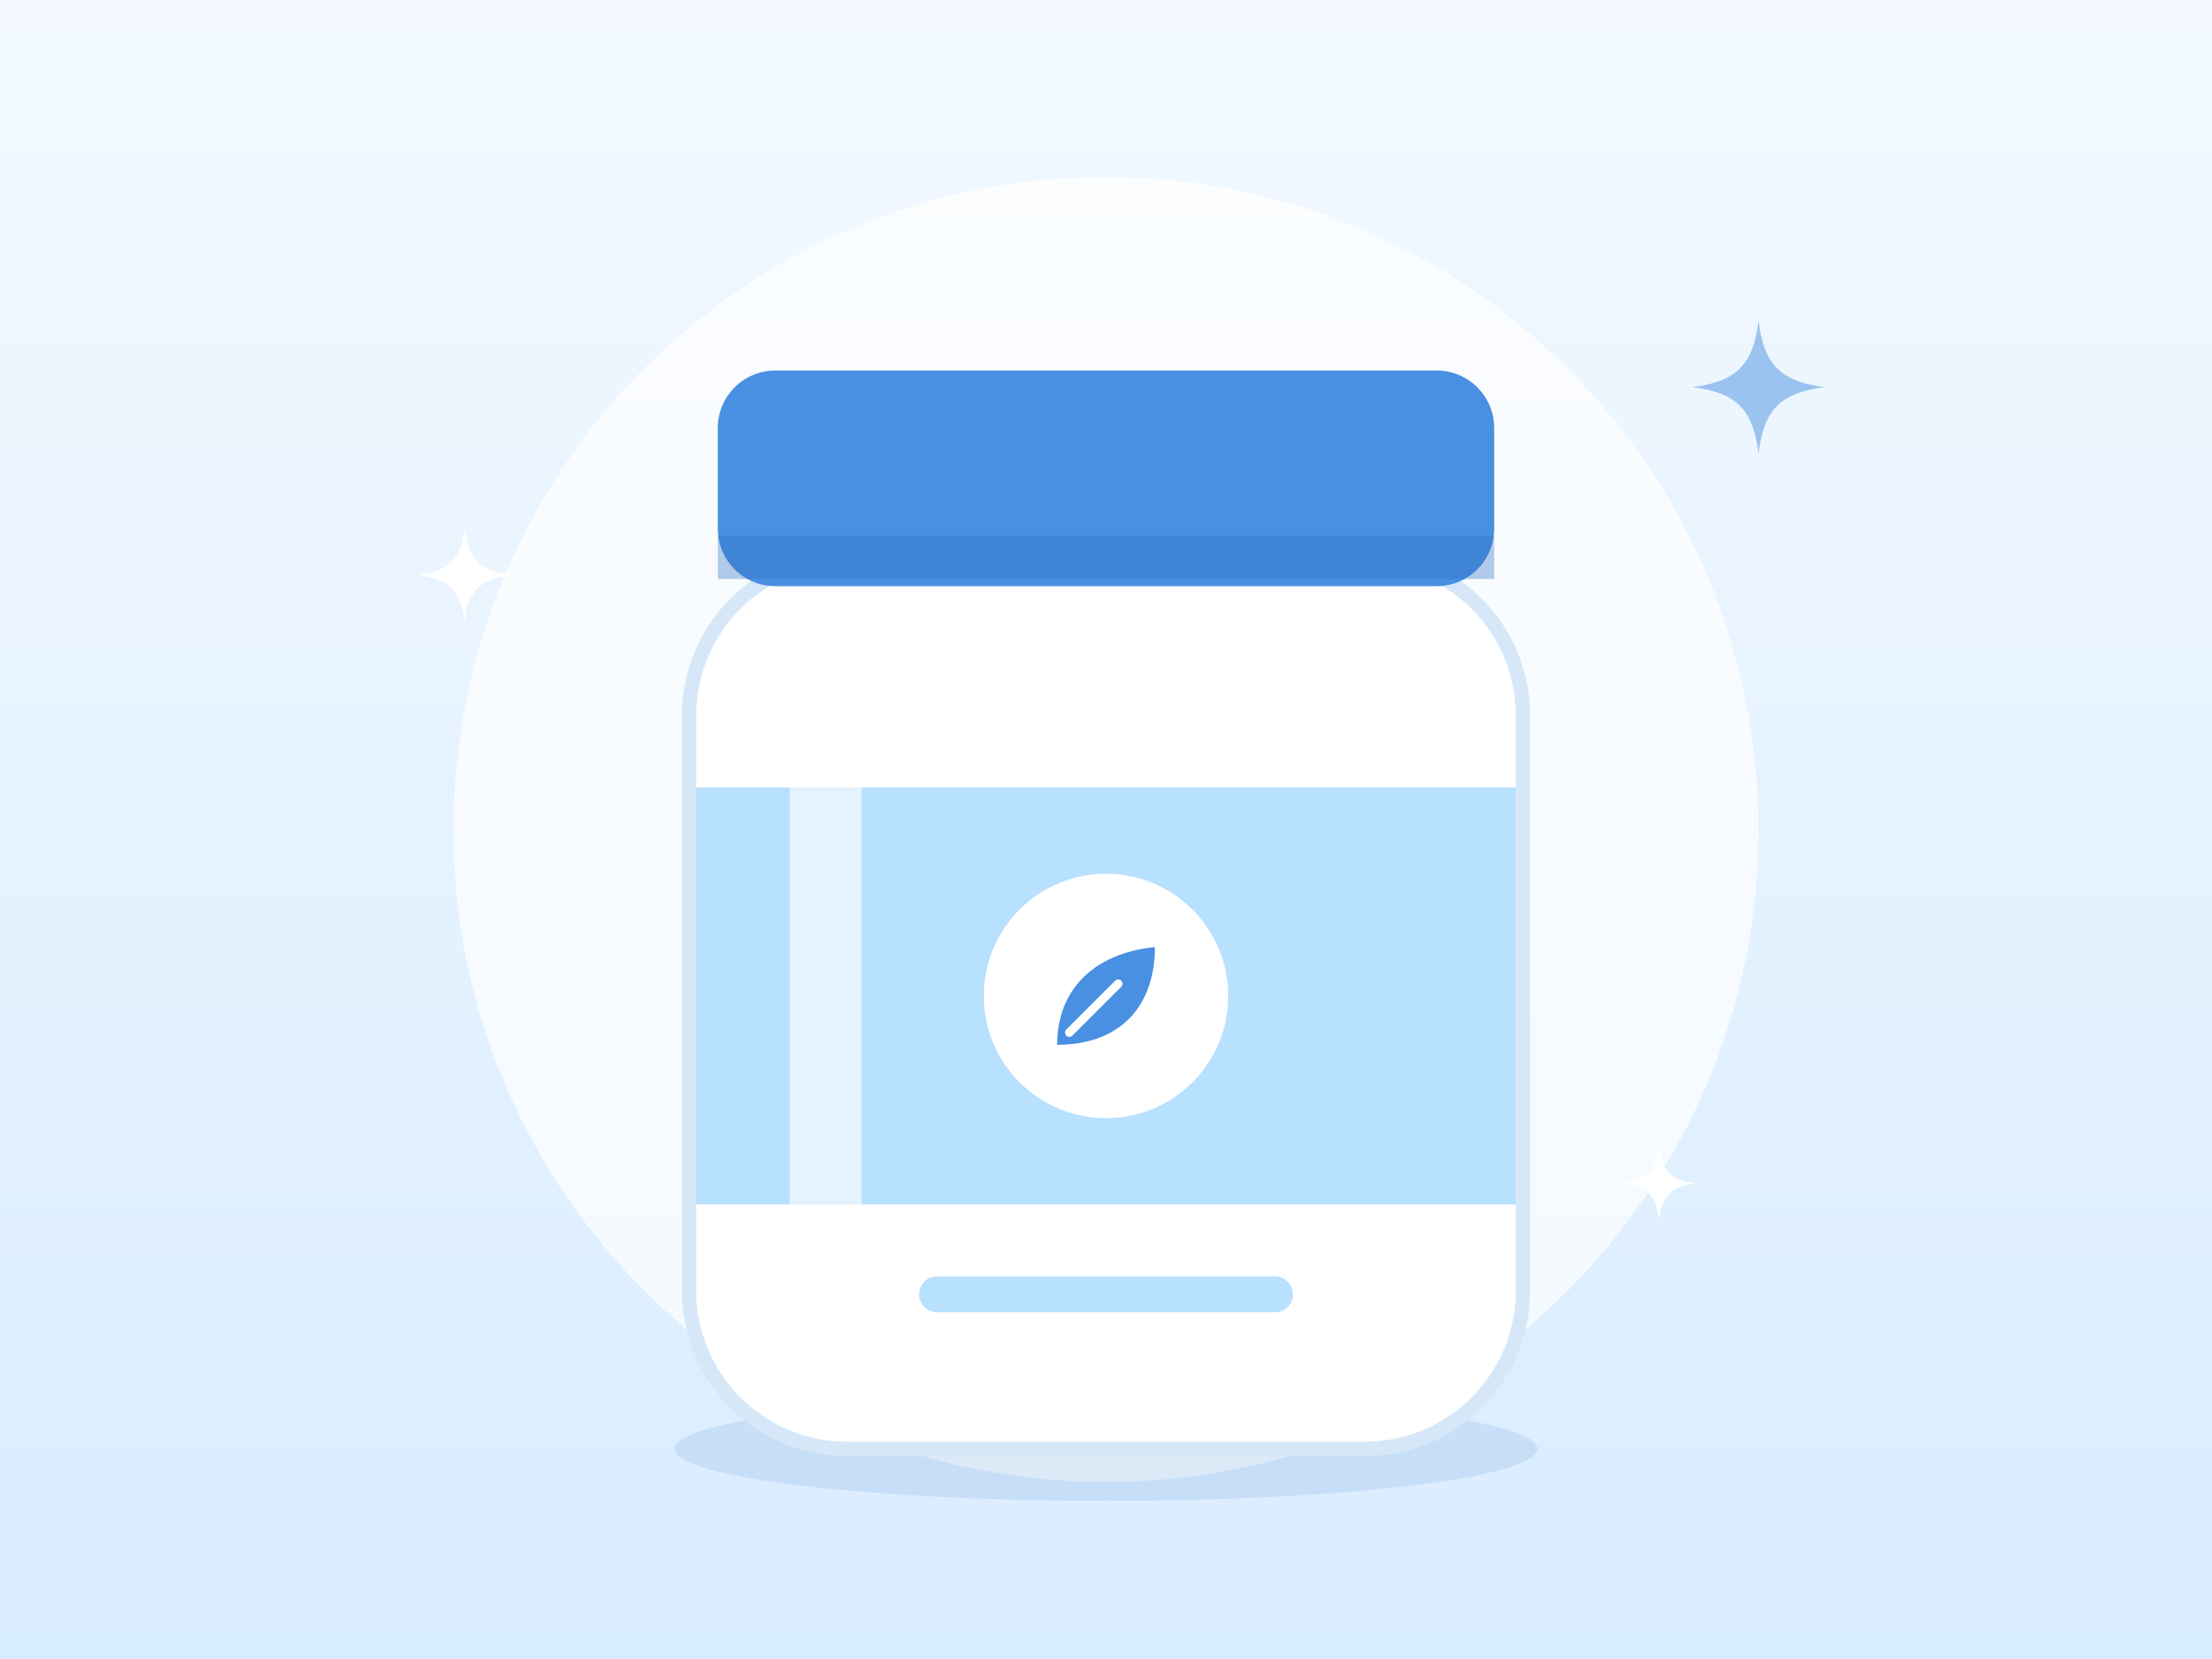
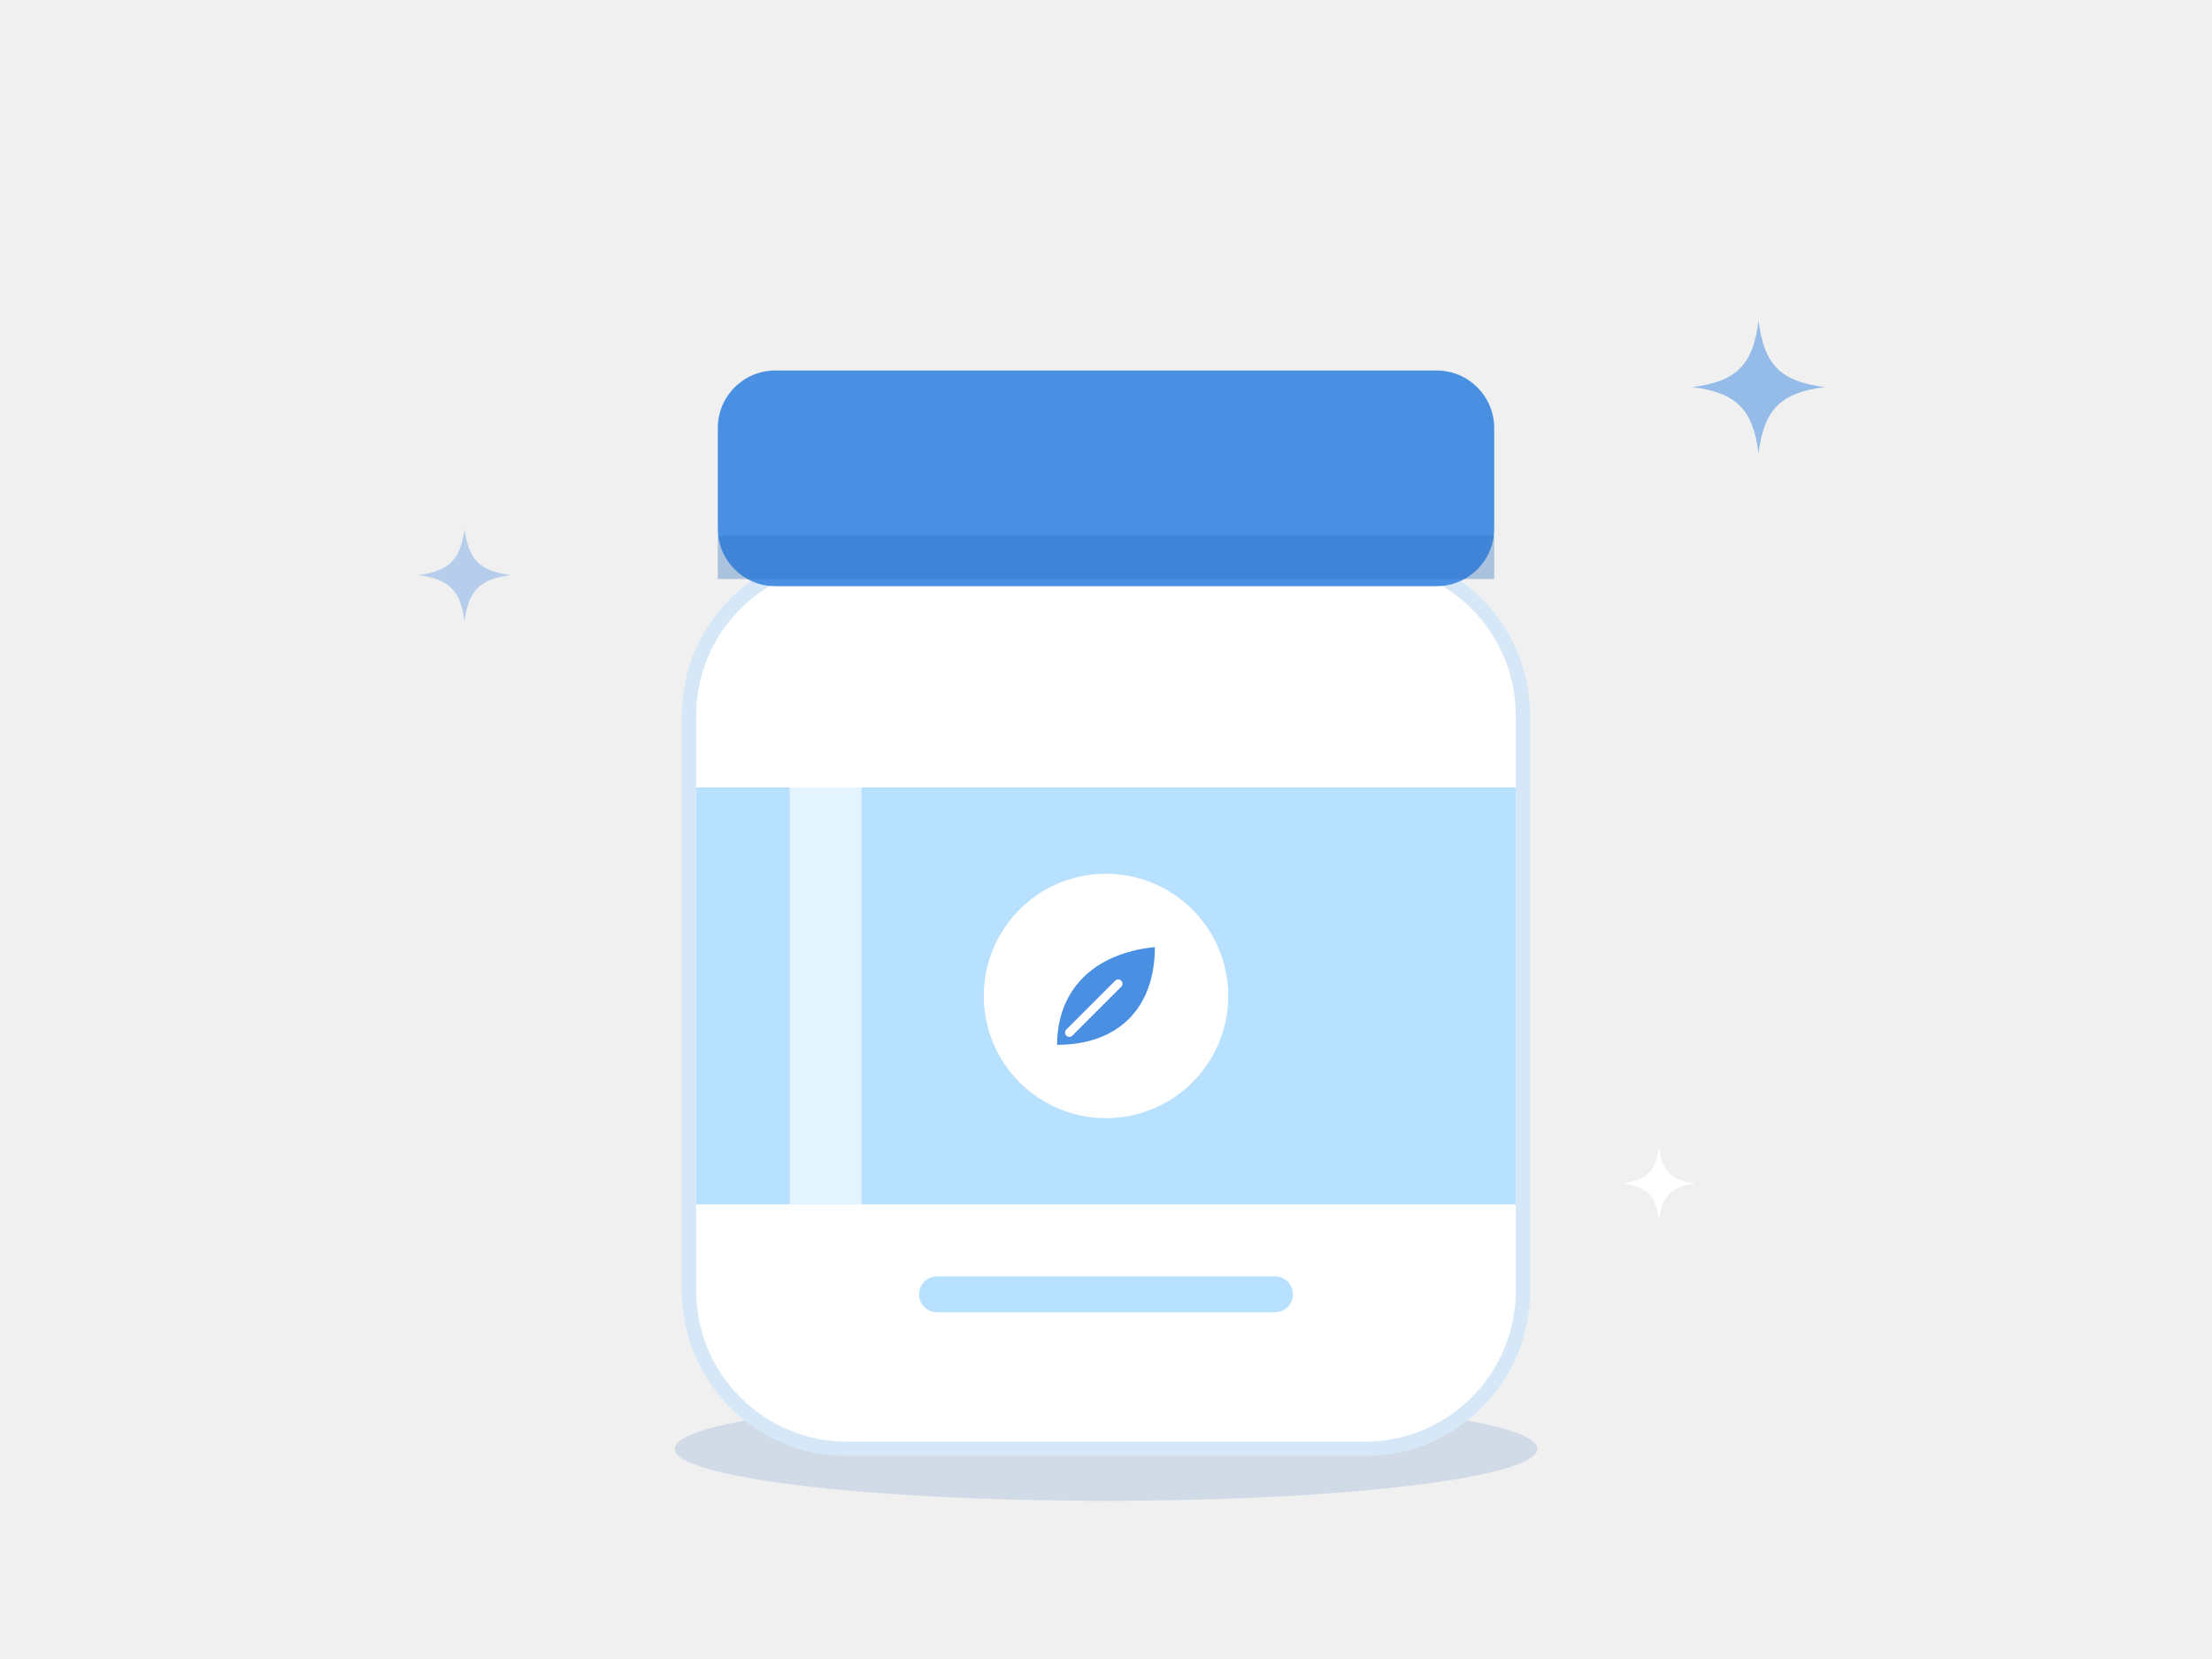
<svg xmlns="http://www.w3.org/2000/svg" viewBox="0 0 400 300" width="400" height="300">
-   <defs>
-     <linearGradient id="bg" x1="0" y1="0" x2="0" y2="1">
-       <stop offset="0" stop-color="#f3f9ff" />
-       <stop offset="1" stop-color="#d8ecff" />
-     </linearGradient>
-   </defs>
-   <rect width="400" height="300" fill="url(#bg)" />
-   <circle cx="200" cy="150" r="118" fill="#fff" opacity=".7" />
-   <ellipse cx="200" cy="262" rx="78" ry="9.4" fill="#2a6dbf" opacity="0.12" />
+   <ellipse cx="200" cy="262" rx="78" ry="9.4" fill="#2a6dbf" opacity="0.16" />
  <g transform="translate(200 262) scale(1.3)">
    <rect x="-58" y="-124" width="116" height="124" rx="22" fill="#fff" stroke="#d6e8f8" stroke-width="2" />
    <rect x="-57" y="-92" width="114" height="58" fill="#b8e0ff" />
    <rect x="-54" y="-150" width="108" height="30" rx="8" fill="#4a90e2" />
    <rect x="-54" y="-127" width="108" height="6" fill="#2a6dbf" opacity=".35" />
    <circle cx="0" cy="-63" r="17" fill="#fff" />
    <g transform="translate(0 -63) scale(0.85)">
      <path fill="#4a90e2" d="M-8 8c0-9 6-15 16-16 0 10-6 16-16 16z" />
      <path fill="none" stroke="#fff" stroke-width="1.4" stroke-linecap="round" d="M-6 6l8-8" />
    </g>
    <rect x="-44" y="-112" width="10" height="100" rx="5" fill="#fff" opacity=".6" />
    <rect x="-26" y="-24" width="52" height="5" rx="2.5" fill="#b8e0ff" />
  </g>
  <g transform="translate(318 70) scale(1)">
-     <path fill="#4a90e2" opacity="0.5" d="M0-12C1-4 4-1 12 0 4 1 1 4 0 12-1 4-4 1-12 0-4-1-1-4 0-12z" />
+     <path fill="#4a90e2" opacity="0.55" d="M0-12C1-4 4-1 12 0 4 1 1 4 0 12-1 4-4 1-12 0-4-1-1-4 0-12z" />
  </g>
  <g transform="translate(84 104) scale(0.7)">
-     <path fill="#fff" opacity="1" d="M0-12C1-4 4-1 12 0 4 1 1 4 0 12-1 4-4 1-12 0-4-1-1-4 0-12z" />
+     <path fill="#4a90e2" opacity="0.35" d="M0-12C1-4 4-1 12 0 4 1 1 4 0 12-1 4-4 1-12 0-4-1-1-4 0-12z" />
  </g>
  <g transform="translate(300 214) scale(0.55)">
    <path fill="#fff" opacity="1" d="M0-12C1-4 4-1 12 0 4 1 1 4 0 12-1 4-4 1-12 0-4-1-1-4 0-12z" />
  </g>
</svg>
